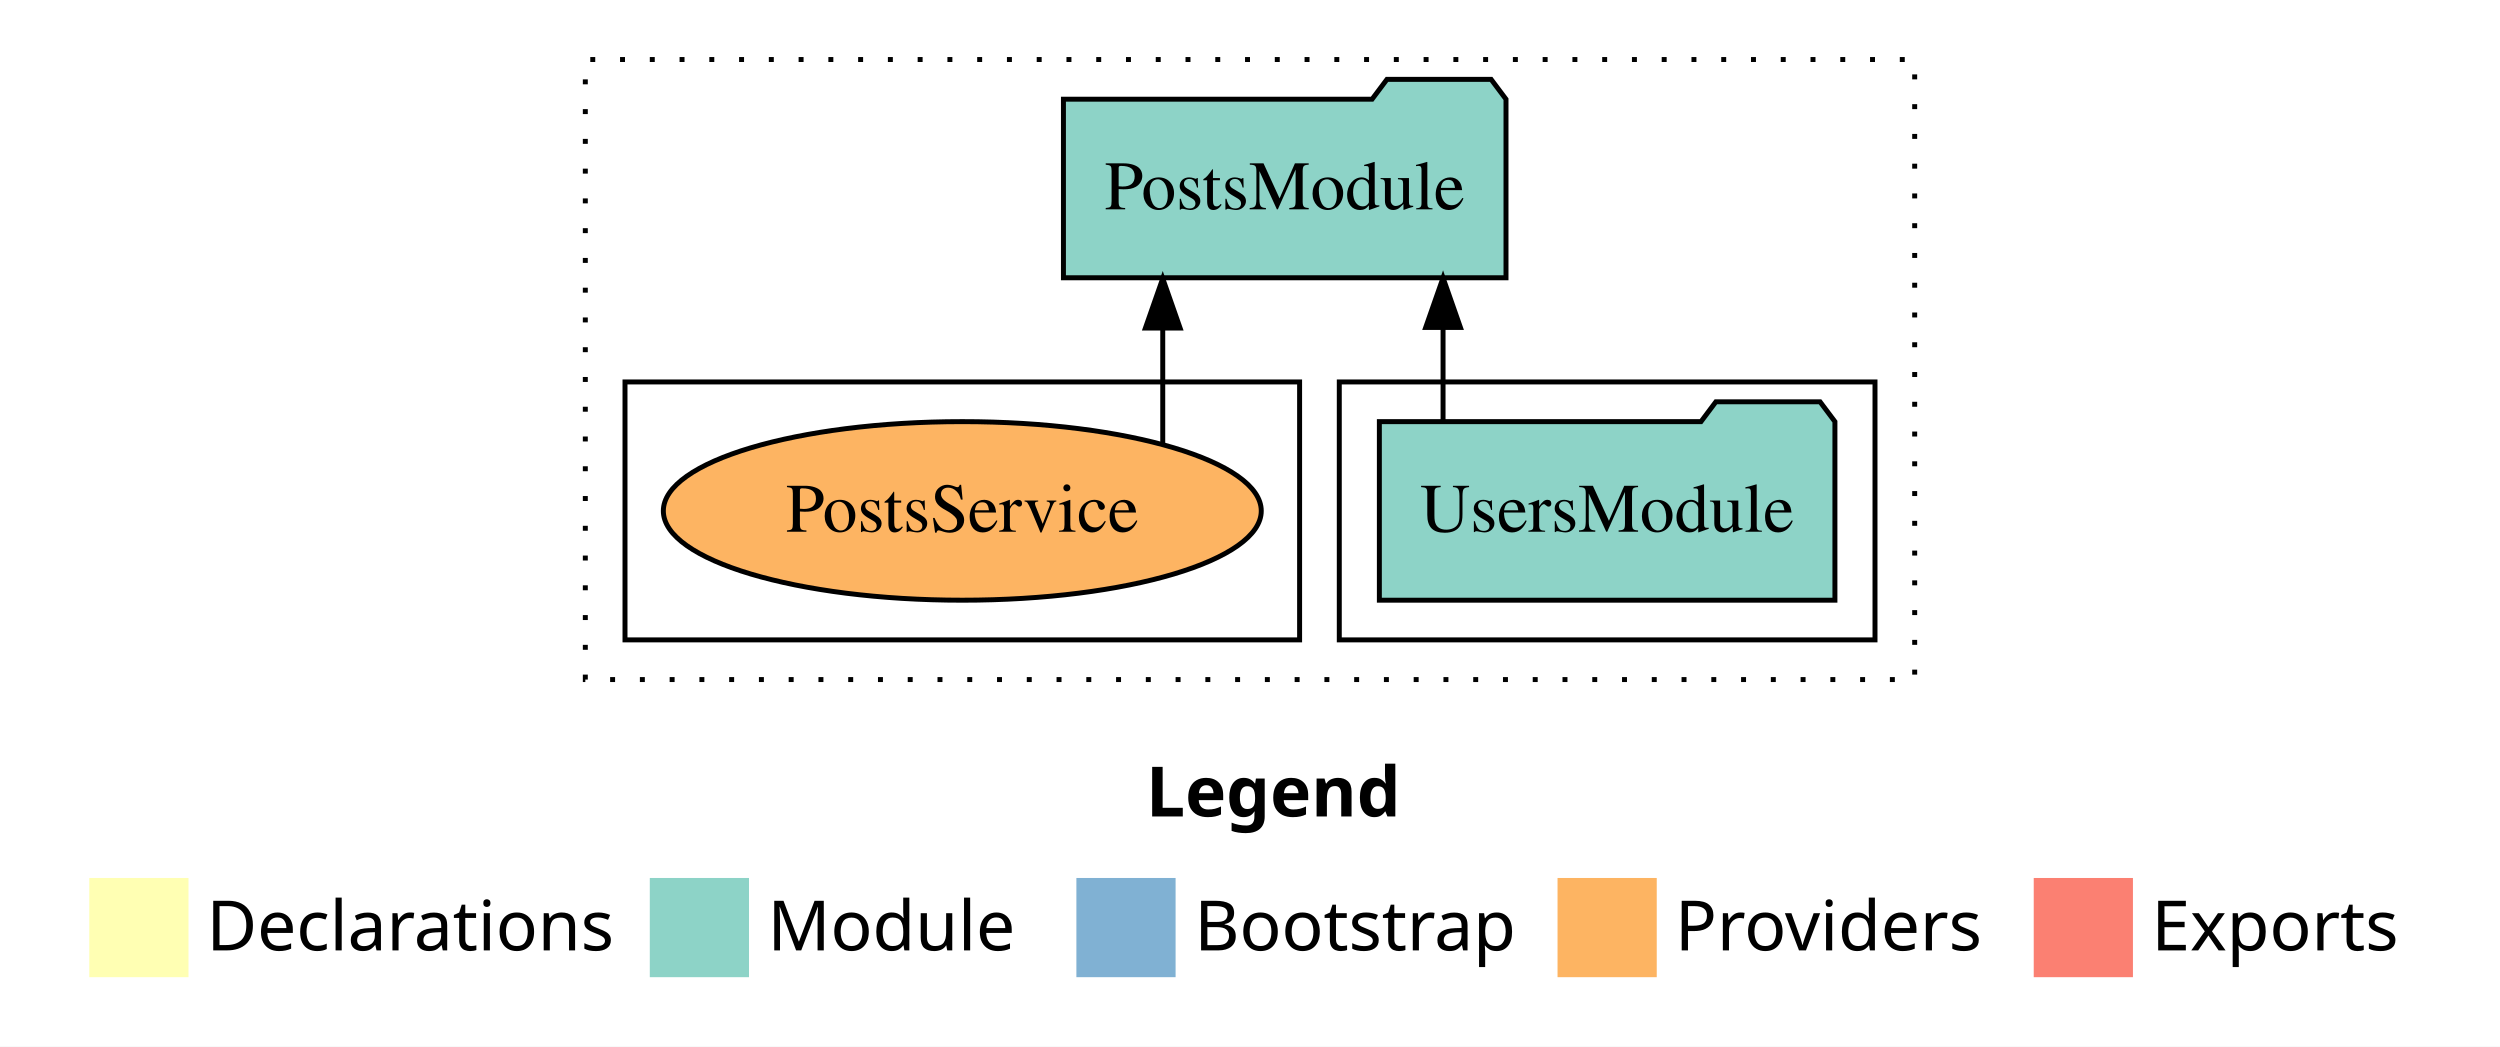
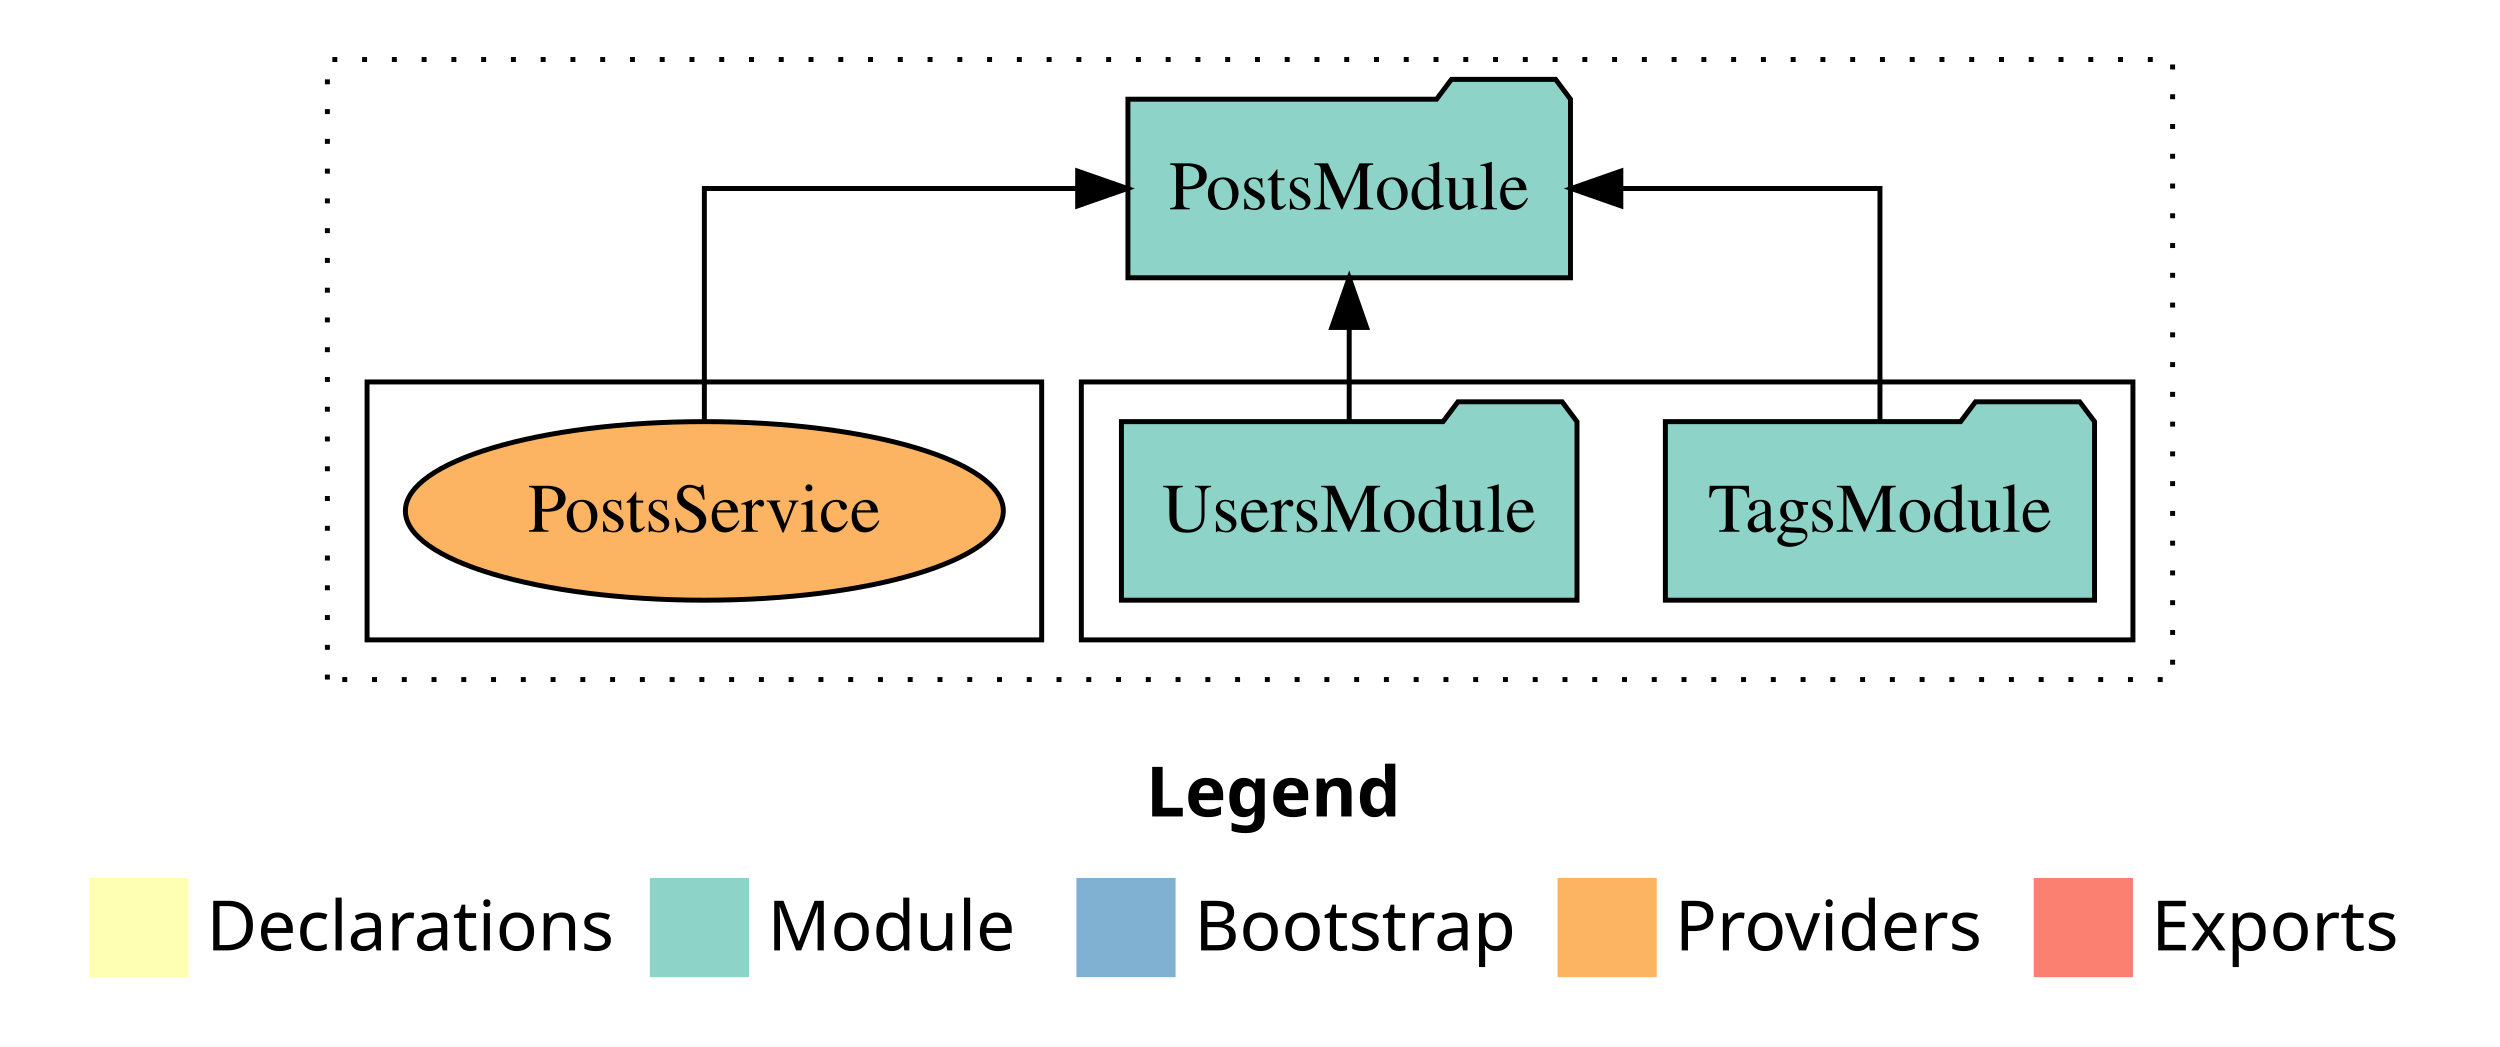
<svg xmlns="http://www.w3.org/2000/svg" width="504pt" height="211pt" viewBox="0.00 0.00 504.00 211.00">
  <g id="graph0" class="graph" transform="scale(1 1) rotate(0) translate(4 207)">
    <polygon fill="white" stroke="transparent" points="-4,4 -4,-207 500,-207 500,4 -4,4" />
    <text text-anchor="start" x="227.01" y="-42.4" font-family="Times-12" font-weight="bold" font-size="14.00">Legend</text>
    <polygon fill="#ffffb3" stroke="transparent" points="14,-10 14,-30 34,-30 34,-10 14,-10" />
    <text text-anchor="start" x="37.63" y="-15.4" font-family="Times-12" font-size="14.00">  Declarations</text>
    <polygon fill="#8dd3c7" stroke="transparent" points="127,-10 127,-30 147,-30 147,-10 127,-10" />
    <text text-anchor="start" x="150.73" y="-15.4" font-family="Times-12" font-size="14.00">  Module</text>
    <polygon fill="#80b1d3" stroke="transparent" points="213,-10 213,-30 233,-30 233,-10 213,-10" />
    <text text-anchor="start" x="236.78" y="-15.4" font-family="Times-12" font-size="14.00">  Bootstrap</text>
    <polygon fill="#fdb462" stroke="transparent" points="310,-10 310,-30 330,-30 330,-10 310,-10" />
    <text text-anchor="start" x="333.67" y="-15.4" font-family="Times-12" font-size="14.00">  Providers</text>
    <polygon fill="#fb8072" stroke="transparent" points="406,-10 406,-30 426,-30 426,-10 406,-10" />
    <text text-anchor="start" x="429.73" y="-15.4" font-family="Times-12" font-size="14.00">  Exports</text>
    <g id="clust1" class="cluster">
-       <polygon fill="none" stroke="black" stroke-dasharray="1,5" points="114,-70 114,-195 382,-195 382,-70 114,-70" />
+       <polygon fill="none" stroke="black" stroke-dasharray="1,5" points="62,-70 62,-195 434,-195 434,-70 62,-70" />
    </g>
    <g id="clust3" class="cluster">
-       <polygon fill="none" stroke="black" points="266,-78 266,-130 374,-130 374,-78 266,-78" />
+       <polygon fill="none" stroke="black" points="214,-78 214,-130 426,-130 426,-78 214,-78" />
    </g>
    <g id="clust6" class="cluster">
-       <polygon fill="none" stroke="black" points="122,-78 122,-130 258,-130 258,-78 122,-78" />
+       <polygon fill="none" stroke="black" points="70,-78 70,-130 206,-130 206,-78 70,-78" />
    </g>
    <g id="node1" class="node">
-       <polygon fill="#8dd3c7" stroke="black" points="365.92,-122 362.92,-126 341.92,-126 338.92,-122 274.08,-122 274.08,-86 365.92,-86 365.92,-122" />
-       <text text-anchor="middle" x="320" y="-99.8" font-family="Times,serif" font-size="14.00">UsersModule</text>
+       <polygon fill="#8dd3c7" stroke="black" points="418.26,-122 415.26,-126 394.26,-126 391.26,-122 331.74,-122 331.74,-86 418.26,-86 418.26,-122" />
+       <text text-anchor="middle" x="375" y="-99.8" font-family="Times,serif" font-size="14.00">TagsModule</text>
+     </g>
+     <g id="node3" class="node">
+       <polygon fill="#8dd3c7" stroke="black" points="312.61,-187 309.61,-191 288.61,-191 285.61,-187 223.39,-187 223.39,-151 312.61,-151 312.61,-187" />
+       <text text-anchor="middle" x="268" y="-164.8" font-family="Times,serif" font-size="14.00">PostsModule</text>
+     </g>
+     <g id="edge1" class="edge">
+       <path fill="none" stroke="black" d="M375,-122.11C375,-141.34 375,-169 375,-169 375,-169 322.76,-169 322.76,-169" />
+       <polygon fill="black" stroke="black" points="322.76,-165.5 312.76,-169 322.76,-172.5 322.76,-165.5" />
    </g>
    <g id="node2" class="node">
-       <polygon fill="#8dd3c7" stroke="black" points="299.61,-187 296.61,-191 275.61,-191 272.61,-187 210.39,-187 210.39,-151 299.61,-151 299.61,-187" />
-       <text text-anchor="middle" x="255" y="-164.8" font-family="Times,serif" font-size="14.00">PostsModule</text>
-     </g>
-     <g id="edge1" class="edge">
-       <path fill="none" stroke="black" d="M286.92,-122.11C286.92,-122.11 286.92,-140.99 286.92,-140.99" />
-       <polygon fill="black" stroke="black" points="283.42,-140.99 286.92,-150.99 290.42,-140.99 283.42,-140.99" />
-     </g>
-     <g id="node3" class="node">
-       <ellipse fill="#fdb462" stroke="black" cx="190" cy="-104" rx="60.27" ry="18" />
-       <text text-anchor="middle" x="190" y="-99.8" font-family="Times,serif" font-size="14.00">PostsService</text>
+       <polygon fill="#8dd3c7" stroke="black" points="313.92,-122 310.92,-126 289.92,-126 286.92,-122 222.08,-122 222.08,-86 313.92,-86 313.92,-122" />
+       <text text-anchor="middle" x="268" y="-99.8" font-family="Times,serif" font-size="14.00">UsersModule</text>
    </g>
    <g id="edge2" class="edge">
-       <path fill="none" stroke="black" d="M230.41,-117.47C230.41,-117.47 230.41,-140.86 230.41,-140.86" />
-       <polygon fill="black" stroke="black" points="226.91,-140.86 230.41,-150.86 233.91,-140.86 226.91,-140.86" />
+       <path fill="none" stroke="black" d="M268,-122.11C268,-122.11 268,-140.99 268,-140.99" />
+       <polygon fill="black" stroke="black" points="264.5,-140.99 268,-150.99 271.5,-140.99 264.5,-140.99" />
+     </g>
+     <g id="node4" class="node">
+       <ellipse fill="#fdb462" stroke="black" cx="138" cy="-104" rx="60.27" ry="18" />
+       <text text-anchor="middle" x="138" y="-99.8" font-family="Times,serif" font-size="14.00">PostsService</text>
+     </g>
+     <g id="edge3" class="edge">
+       <path fill="none" stroke="black" d="M138,-122.11C138,-141.34 138,-169 138,-169 138,-169 213.26,-169 213.26,-169" />
+       <polygon fill="black" stroke="black" points="213.26,-172.5 223.26,-169 213.26,-165.5 213.26,-172.5" />
    </g>
  </g>
</svg>
